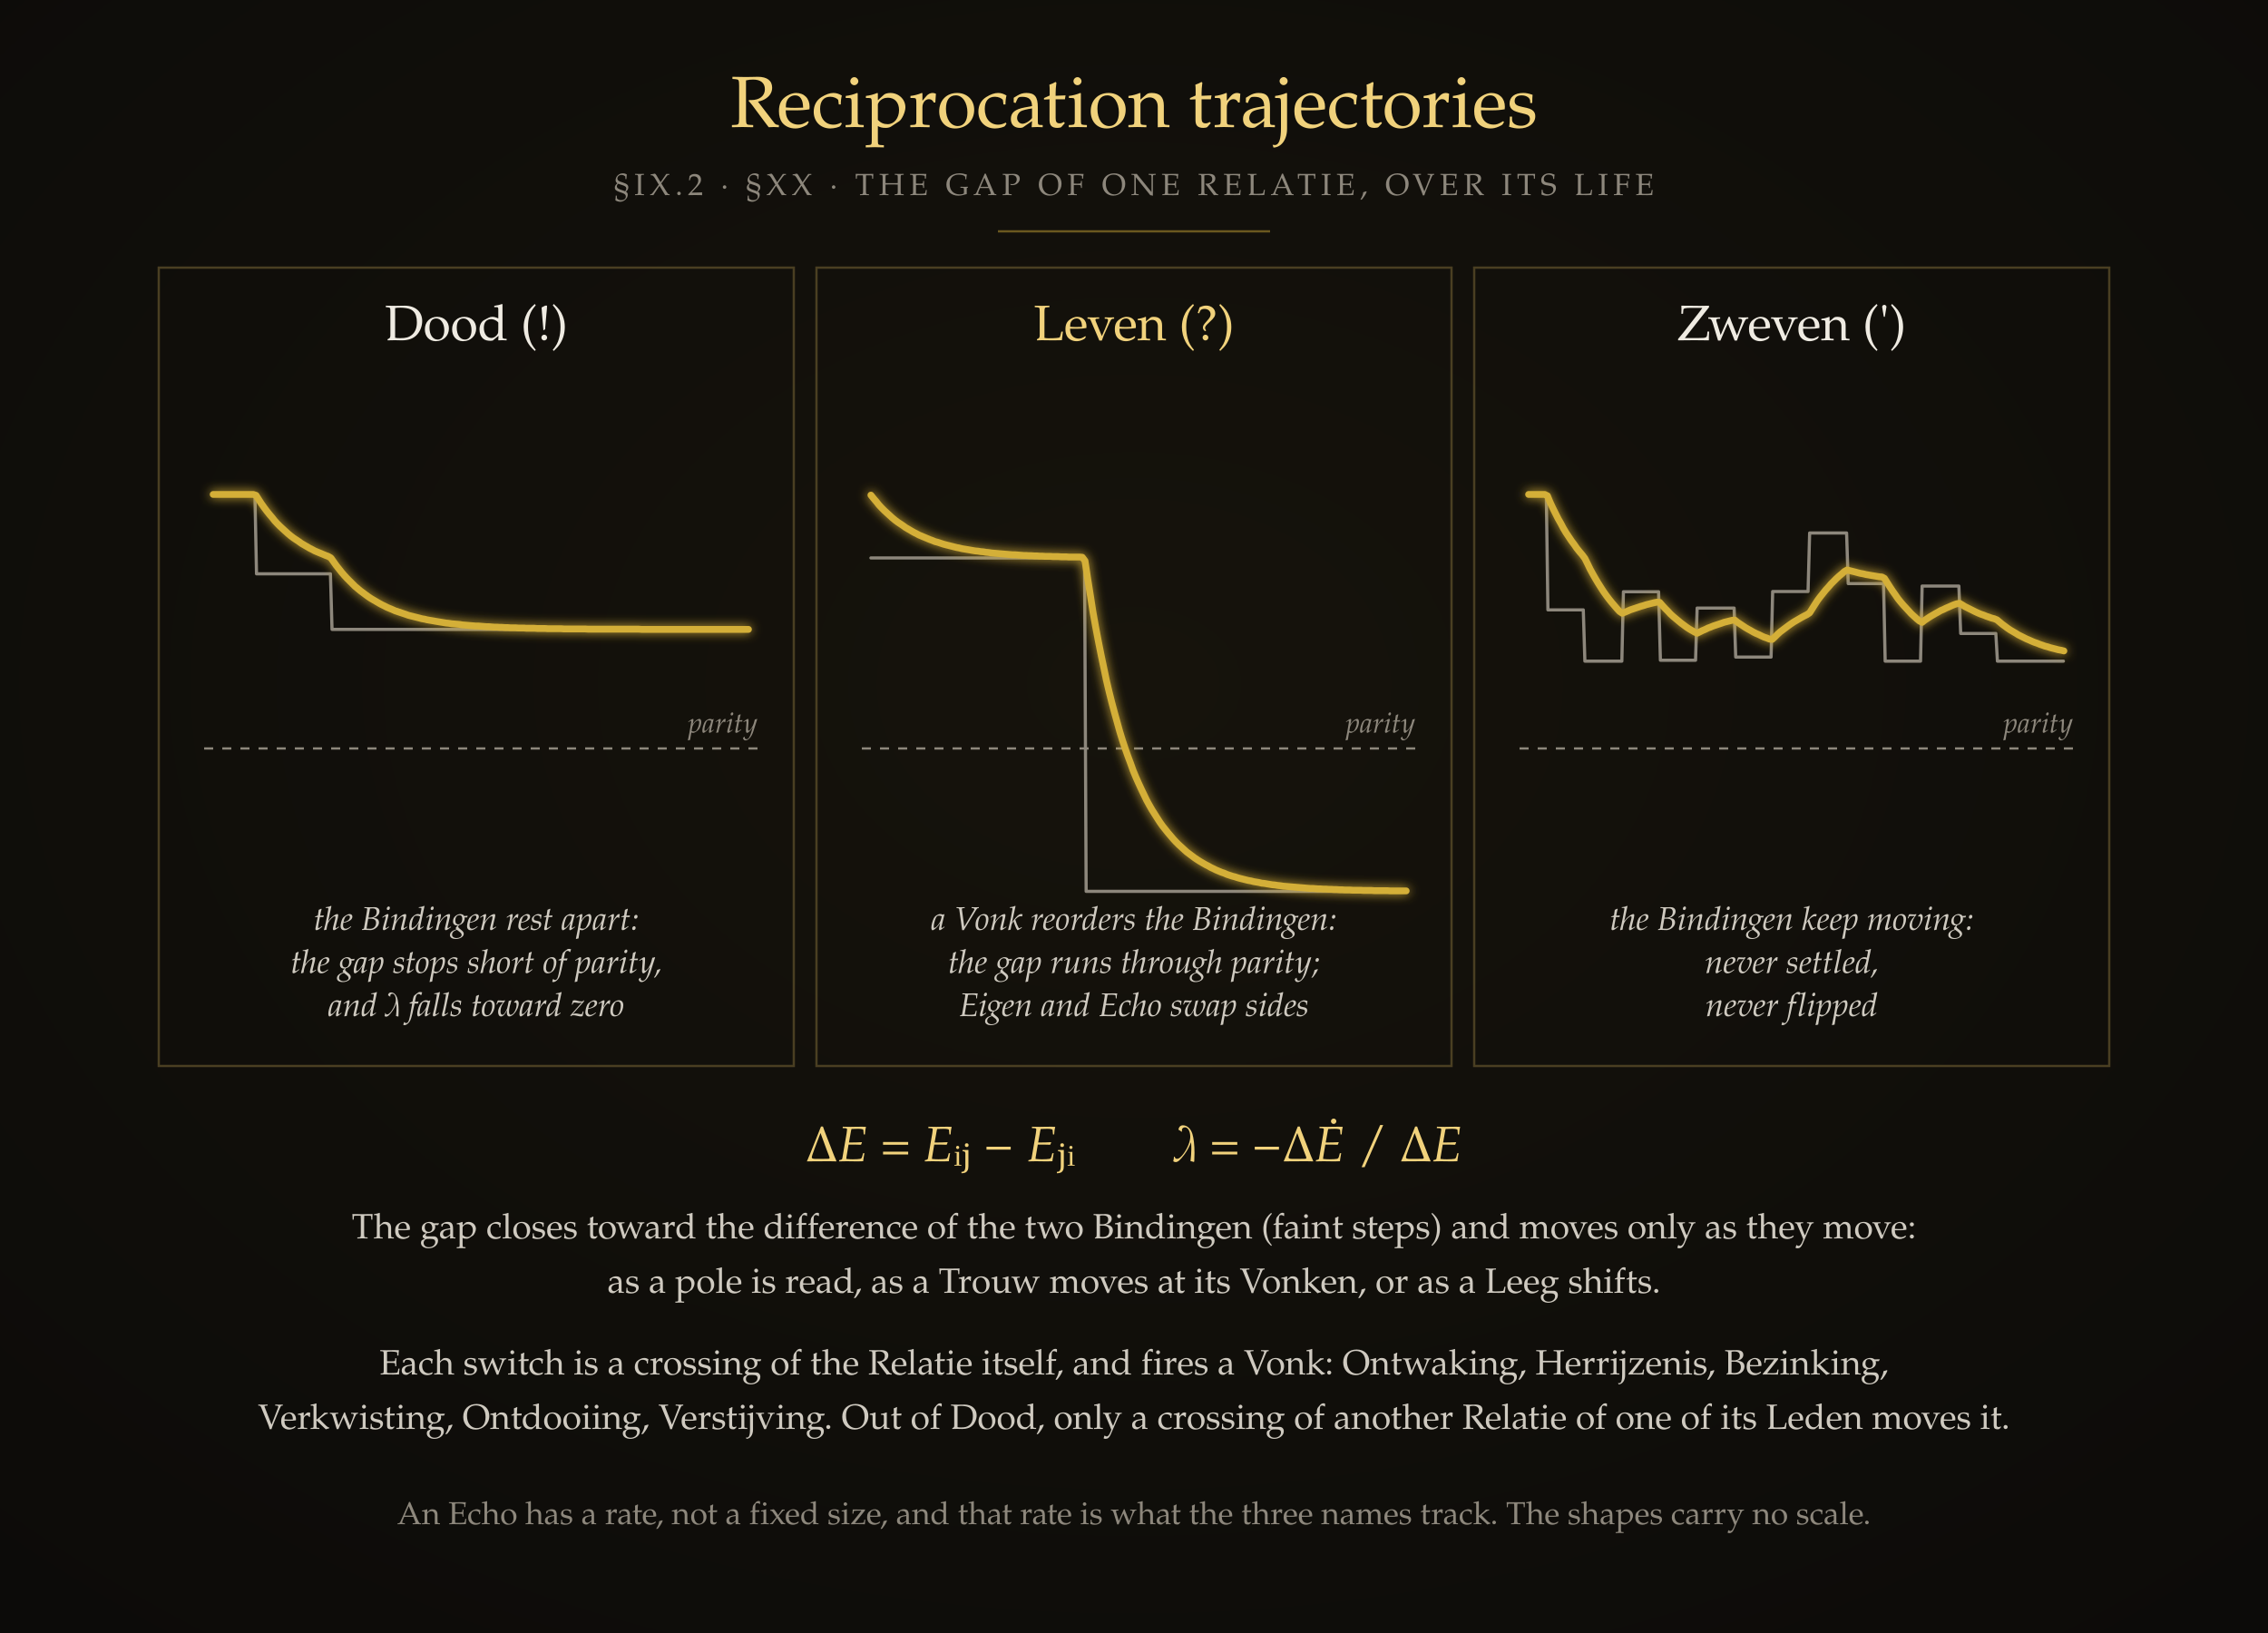
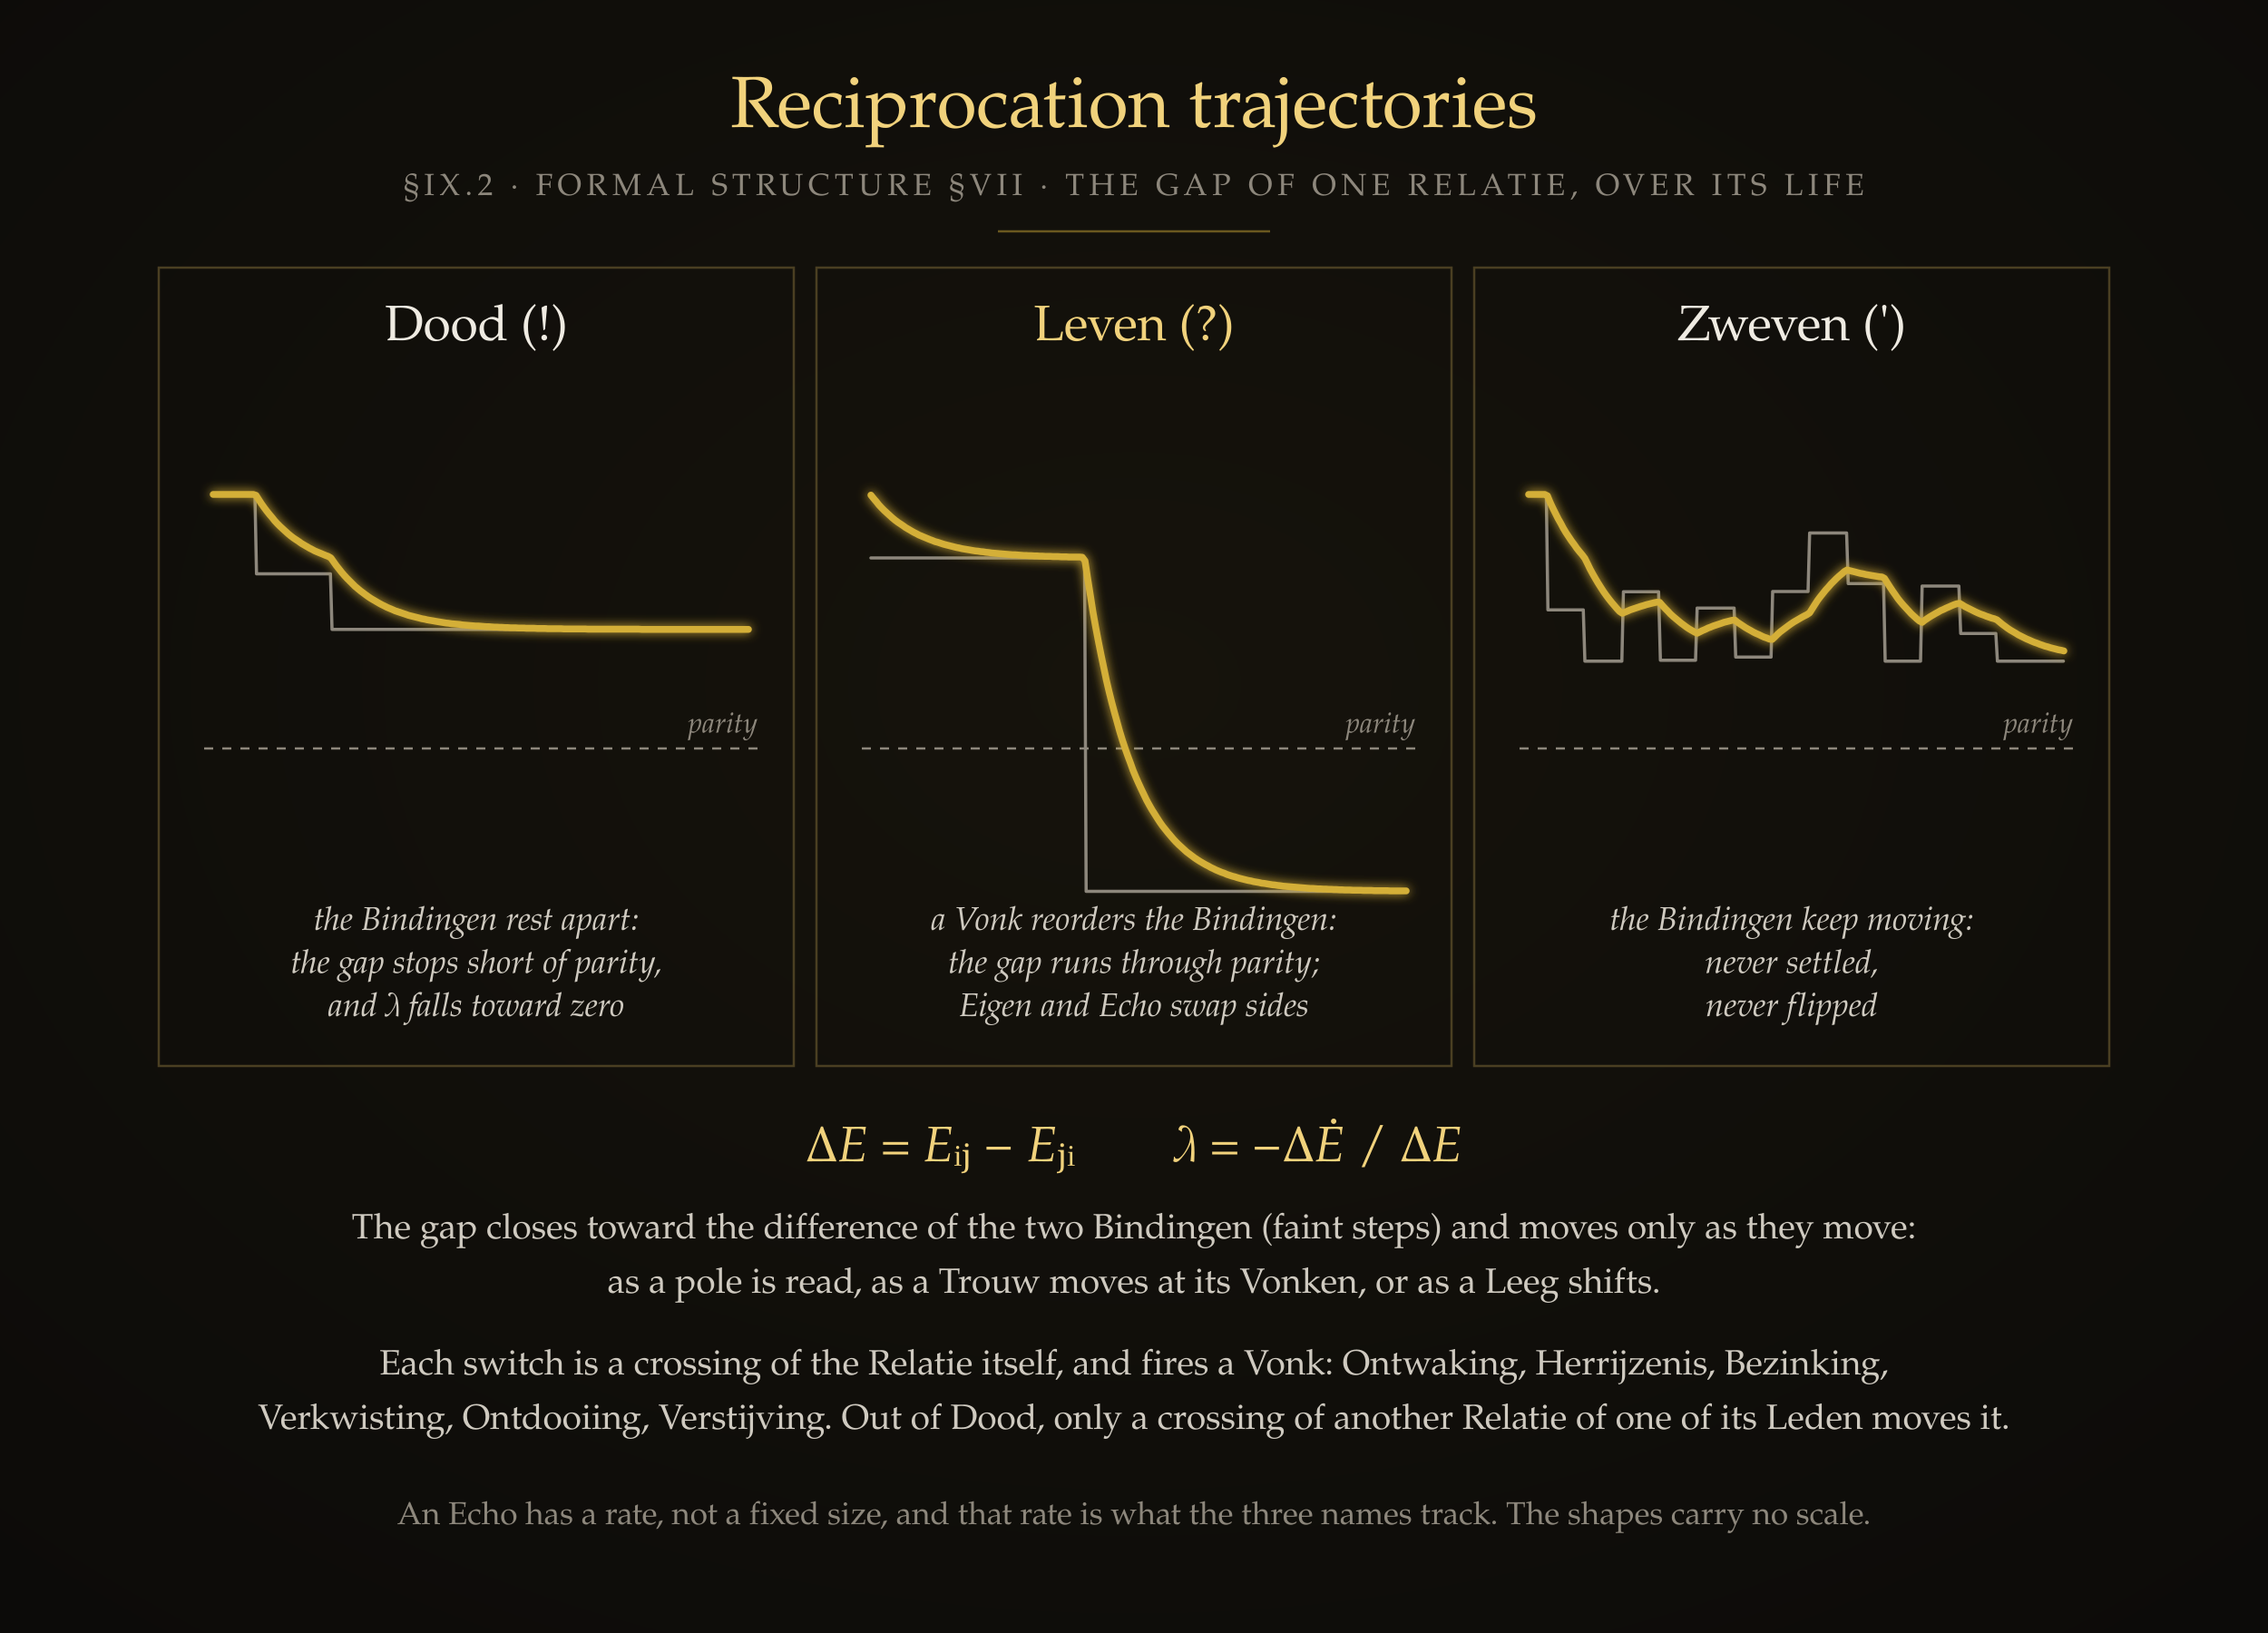
<svg xmlns="http://www.w3.org/2000/svg" viewBox="0 0 1000 720" role="img" aria-labelledby="title" aria-describedby="desc" font-family="'Iowan Old Style','Palatino Linotype',Palatino,Georgia,'Times New Roman',serif">
  <defs>
    <filter id="glow" filterUnits="userSpaceOnUse" x="0" y="0" width="1000" height="720">
      <feGaussianBlur stdDeviation="2.4" result="blur" />
      <feMerge>
        <feMergeNode in="blur" />
        <feMergeNode in="SourceGraphic" />
      </feMerge>
    </filter>
    <radialGradient id="vignette" cx="50%" cy="42%" r="75%">
      <stop offset="0%" stop-color="#16130c" />
      <stop offset="100%" stop-color="#0c0b09" />
    </radialGradient>
    <marker id="arrowFaint" viewBox="0 0 10 10" refX="8" refY="5" markerWidth="7" markerHeight="7" orient="auto-start-reverse">
      <path d="M0,1 L9,5 L0,9 z" fill="#8d877c" />
    </marker>
    <marker id="arrowGold" viewBox="0 0 10 10" refX="8" refY="5" markerWidth="7" markerHeight="7" orient="auto-start-reverse">
      <path d="M0,1 L9,5 L0,9 z" fill="#f1d27c" />
    </marker>
    <marker id="arrowDim" viewBox="0 0 10 10" refX="8" refY="5" markerWidth="7" markerHeight="7" orient="auto-start-reverse">
      <path d="M0,1 L9,5 L0,9 z" fill="#cfcac0" />
    </marker>
  </defs>
  <rect width="1000" height="720" fill="url(#vignette)" />
  <text x="500.0" y="56.0" font-size="32" fill="#f1d27c" text-anchor="middle">Reciprocation trajectories</text>
-   <text x="500.0" y="86.0" font-size="13.5" fill="#8d877c" text-anchor="middle" letter-spacing="2.2">§IX.2  ·  §XX  ·  THE GAP OF ONE RELATIE, OVER ITS LIFE</text>
+   <text x="500.0" y="86.0" font-size="13.5" fill="#8d877c" text-anchor="middle" letter-spacing="2.2">§IX.2  ·  FORMAL STRUCTURE §VII  ·  THE GAP OF ONE RELATIE, OVER ITS LIFE</text>
  <line x1="440.0" y1="102.0" x2="560.0" y2="102.0" stroke="#d4af37" stroke-width="1" opacity="0.45" />
  <rect x="70.0" y="118.0" width="280.0" height="352.0" fill="none" stroke="#4a3f22" stroke-width="1" />
  <text x="210.0" y="150.0" font-size="22" fill="#efebe2" text-anchor="middle">Dood (!)</text>
  <line x1="90.0" y1="330.0" x2="336.0" y2="330.0" stroke="#8d877c" stroke-width="1" stroke-dasharray="4 4" />
  <text x="334.0" y="323.0" font-size="12.5" fill="#8d877c" text-anchor="end" font-style="italic">parity</text>
  <path d="M94.0,218.0 L94.7,218.0 L95.4,218.0 L96.1,218.0 L96.8,218.0 L97.5,218.0 L98.2,218.0 L99.0,218.0 L99.7,218.0 L100.4,218.0 L101.1,218.0 L101.8,218.0 L102.5,218.0 L103.2,218.0 L103.9,218.0 L104.6,218.0 L105.3,218.0 L106.0,218.0 L106.7,218.0 L107.5,218.0 L108.2,218.0 L108.9,218.0 L109.6,218.0 L110.3,218.0 L111.0,218.0 L111.7,218.0 L112.4,218.0 L113.1,253.0 L113.8,253.0 L114.5,253.0 L115.2,253.0 L115.9,253.0 L116.7,253.0 L117.4,253.0 L118.1,253.0 L118.8,253.0 L119.5,253.0 L120.2,253.0 L120.9,253.0 L121.6,253.0 L122.3,253.0 L123.0,253.0 L123.7,253.0 L124.4,253.0 L125.2,253.0 L125.9,253.0 L126.6,253.0 L127.3,253.0 L128.0,253.0 L128.7,253.0 L129.4,253.0 L130.1,253.0 L130.8,253.0 L131.5,253.0 L132.2,253.0 L132.9,253.0 L133.6,253.0 L134.4,253.0 L135.1,253.0 L135.8,253.0 L136.5,253.0 L137.2,253.0 L137.9,253.0 L138.6,253.0 L139.3,253.0 L140.0,253.0 L140.7,253.0 L141.4,253.0 L142.1,253.0 L142.9,253.0 L143.6,253.0 L144.3,253.0 L145.0,253.0 L145.7,253.0 L146.4,277.5 L147.1,277.5 L147.8,277.5 L148.5,277.5 L149.2,277.5 L149.9,277.5 L150.6,277.5 L151.3,277.5 L152.1,277.5 L152.8,277.5 L153.5,277.5 L154.2,277.5 L154.9,277.5 L155.6,277.5 L156.3,277.5 L157.0,277.5 L157.7,277.5 L158.4,277.5 L159.1,277.5 L159.8,277.5 L160.6,277.5 L161.3,277.5 L162.0,277.5 L162.7,277.5 L163.4,277.5 L164.1,277.5 L164.8,277.5 L165.5,277.5 L166.2,277.5 L166.9,277.5 L167.6,277.5 L168.3,277.5 L169.0,277.5 L169.8,277.5 L170.5,277.5 L171.2,277.5 L171.9,277.5 L172.6,277.5 L173.3,277.5 L174.0,277.5 L174.7,277.5 L175.4,277.5 L176.1,277.5 L176.8,277.5 L177.5,277.5 L178.3,277.5 L179.0,277.5 L179.7,277.5 L180.4,277.5 L181.1,277.5 L181.8,277.5 L182.5,277.5 L183.2,277.5 L183.9,277.5 L184.6,277.5 L185.3,277.5 L186.0,277.5 L186.7,277.5 L187.5,277.5 L188.2,277.5 L188.9,277.5 L189.6,277.5 L190.3,277.5 L191.0,277.5 L191.7,277.5 L192.4,277.5 L193.1,277.5 L193.8,277.5 L194.5,277.5 L195.2,277.5 L196.0,277.5 L196.7,277.5 L197.4,277.5 L198.1,277.5 L198.8,277.5 L199.5,277.5 L200.2,277.5 L200.9,277.5 L201.6,277.5 L202.3,277.5 L203.0,277.5 L203.7,277.5 L204.4,277.5 L205.2,277.5 L205.9,277.5 L206.6,277.5 L207.3,277.5 L208.0,277.5 L208.7,277.5 L209.4,277.5 L210.1,277.5 L210.8,277.5 L211.5,277.5 L212.2,277.5 L212.9,277.5 L213.7,277.5 L214.4,277.5 L215.1,277.5 L215.8,277.5 L216.5,277.5 L217.2,277.5 L217.9,277.5 L218.6,277.5 L219.3,277.5 L220.0,277.5 L220.7,277.5 L221.4,277.5 L222.1,277.5 L222.9,277.5 L223.6,277.5 L224.3,277.5 L225.0,277.5 L225.7,277.5 L226.4,277.5 L227.1,277.5 L227.8,277.5 L228.5,277.5 L229.2,277.5 L229.9,277.5 L230.6,277.5 L231.4,277.5 L232.1,277.5 L232.8,277.5 L233.5,277.5 L234.2,277.5 L234.9,277.5 L235.6,277.5 L236.3,277.5 L237.0,277.5 L237.7,277.5 L238.4,277.5 L239.1,277.5 L239.8,277.5 L240.6,277.5 L241.3,277.5 L242.0,277.5 L242.7,277.5 L243.4,277.5 L244.1,277.5 L244.8,277.5 L245.5,277.5 L246.2,277.5 L246.9,277.5 L247.6,277.5 L248.3,277.5 L249.1,277.5 L249.8,277.5 L250.5,277.5 L251.2,277.5 L251.9,277.5 L252.6,277.5 L253.3,277.5 L254.0,277.5 L254.7,277.5 L255.4,277.5 L256.1,277.5 L256.8,277.5 L257.5,277.5 L258.3,277.5 L259.0,277.5 L259.7,277.5 L260.4,277.5 L261.1,277.5 L261.8,277.5 L262.5,277.5 L263.2,277.5 L263.9,277.5 L264.6,277.5 L265.3,277.5 L266.0,277.5 L266.8,277.5 L267.5,277.5 L268.2,277.5 L268.9,277.5 L269.6,277.5 L270.3,277.5 L271.0,277.5 L271.7,277.5 L272.4,277.5 L273.1,277.5 L273.8,277.5 L274.5,277.5 L275.2,277.5 L276.0,277.5 L276.7,277.5 L277.4,277.5 L278.1,277.5 L278.8,277.5 L279.5,277.5 L280.2,277.5 L280.9,277.5 L281.6,277.5 L282.3,277.5 L283.0,277.5 L283.7,277.5 L284.5,277.5 L285.2,277.5 L285.9,277.5 L286.6,277.5 L287.3,277.5 L288.0,277.5 L288.7,277.5 L289.4,277.5 L290.1,277.5 L290.8,277.5 L291.5,277.5 L292.2,277.5 L292.9,277.5 L293.7,277.5 L294.4,277.5 L295.1,277.5 L295.8,277.5 L296.5,277.5 L297.2,277.5 L297.9,277.5 L298.6,277.5 L299.3,277.5 L300.0,277.5 L300.7,277.5 L301.4,277.5 L302.2,277.5 L302.9,277.5 L303.6,277.5 L304.3,277.5 L305.0,277.5 L305.7,277.5 L306.4,277.5 L307.1,277.5 L307.8,277.5 L308.5,277.5 L309.2,277.5 L309.9,277.5 L310.6,277.5 L311.4,277.5 L312.1,277.5 L312.8,277.5 L313.5,277.5 L314.2,277.5 L314.9,277.5 L315.6,277.5 L316.3,277.5 L317.0,277.5 L317.7,277.5 L318.4,277.5 L319.1,277.5 L319.9,277.5 L320.6,277.5 L321.3,277.5 L322.0,277.5 L322.7,277.5 L323.4,277.5 L324.1,277.5 L324.8,277.5 L325.5,277.5 L326.2,277.5 L326.9,277.5 L327.6,277.5 L328.3,277.5 L329.1,277.5 L329.8,277.5" fill="none" stroke="#8d877c" stroke-width="1.4" stroke-linecap="round" stroke-linejoin="round" />
  <path d="M94.0,218.0 L95.2,218.0 L96.4,218.0 L97.5,218.0 L98.7,218.0 L99.9,218.0 L101.1,218.0 L102.3,218.0 L103.4,218.0 L104.6,218.0 L105.8,218.0 L107.0,218.0 L108.2,218.0 L109.3,218.0 L110.5,218.0 L111.7,218.0 L112.9,218.4 L114.1,220.3 L115.2,222.0 L116.4,223.7 L117.6,225.3 L118.8,226.8 L120.0,228.2 L121.1,229.6 L122.3,230.9 L123.5,232.1 L124.7,233.2 L125.9,234.3 L127.0,235.3 L128.2,236.3 L129.4,237.2 L130.6,238.0 L131.8,238.8 L132.9,239.6 L134.1,240.3 L135.3,241.0 L136.5,241.7 L137.7,242.3 L138.8,242.9 L140.0,243.4 L141.2,243.9 L142.4,244.4 L143.6,244.9 L144.7,245.3 L145.9,246.0 L147.1,247.7 L148.3,249.4 L149.5,250.9 L150.6,252.3 L151.8,253.7 L153.0,255.0 L154.2,256.2 L155.4,257.4 L156.5,258.5 L157.7,259.5 L158.9,260.5 L160.1,261.4 L161.3,262.3 L162.4,263.1 L163.6,263.9 L164.8,264.6 L166.0,265.3 L167.2,266.0 L168.3,266.6 L169.5,267.2 L170.7,267.8 L171.9,268.3 L173.1,268.8 L174.2,269.3 L175.4,269.7 L176.6,270.1 L177.8,270.5 L179.0,270.9 L180.1,271.3 L181.3,271.6 L182.5,271.9 L183.7,272.2 L184.9,272.5 L186.0,272.8 L187.2,273.0 L188.4,273.3 L189.6,273.5 L190.8,273.7 L191.9,273.9 L193.1,274.1 L194.3,274.3 L195.5,274.5 L196.7,274.7 L197.8,274.8 L199.0,275.0 L200.2,275.1 L201.4,275.2 L202.6,275.3 L203.7,275.5 L204.9,275.6 L206.1,275.7 L207.3,275.8 L208.5,275.9 L209.6,276.0 L210.8,276.0 L212.0,276.1 L213.2,276.2 L214.4,276.3 L215.5,276.3 L216.7,276.4 L217.9,276.5 L219.1,276.5 L220.3,276.6 L221.4,276.6 L222.6,276.7 L223.8,276.7 L225.0,276.8 L226.2,276.8 L227.3,276.8 L228.5,276.9 L229.7,276.9 L230.9,276.9 L232.1,277.0 L233.2,277.0 L234.4,277.0 L235.6,277.0 L236.8,277.1 L238.0,277.1 L239.1,277.1 L240.3,277.1 L241.5,277.2 L242.7,277.2 L243.9,277.2 L245.0,277.2 L246.2,277.2 L247.4,277.2 L248.6,277.3 L249.8,277.3 L250.9,277.3 L252.1,277.3 L253.3,277.3 L254.5,277.3 L255.7,277.3 L256.8,277.3 L258.0,277.3 L259.2,277.4 L260.4,277.4 L261.6,277.4 L262.7,277.4 L263.9,277.4 L265.1,277.4 L266.3,277.4 L267.5,277.4 L268.6,277.4 L269.8,277.4 L271.0,277.4 L272.2,277.4 L273.4,277.4 L274.5,277.4 L275.7,277.4 L276.9,277.4 L278.1,277.4 L279.3,277.4 L280.4,277.4 L281.6,277.4 L282.8,277.5 L284.0,277.5 L285.2,277.5 L286.3,277.5 L287.5,277.5 L288.7,277.5 L289.9,277.5 L291.1,277.5 L292.2,277.5 L293.4,277.5 L294.6,277.5 L295.8,277.5 L297.0,277.5 L298.1,277.5 L299.3,277.5 L300.5,277.5 L301.7,277.5 L302.9,277.5 L304.0,277.5 L305.2,277.5 L306.4,277.5 L307.6,277.5 L308.8,277.5 L309.9,277.5 L311.1,277.5 L312.3,277.5 L313.5,277.5 L314.7,277.5 L315.8,277.5 L317.0,277.5 L318.2,277.5 L319.4,277.5 L320.6,277.5 L321.7,277.5 L322.9,277.5 L324.1,277.5 L325.3,277.5 L326.5,277.5 L327.6,277.5 L328.8,277.5 L330.0,277.5" fill="none" stroke="#d4af37" stroke-width="3" stroke-linecap="round" stroke-linejoin="round" filter="url(#glow)" />
  <text x="210.0" y="410.0" font-size="14.5" fill="#cfcac0" text-anchor="middle" font-style="italic">the Bindingen rest apart:</text>
  <text x="210.0" y="429.0" font-size="14.5" fill="#cfcac0" text-anchor="middle" font-style="italic">the gap stops short of parity,</text>
  <text x="210.0" y="448.0" font-size="14.5" fill="#cfcac0" text-anchor="middle" font-style="italic">and λ falls toward zero</text>
  <rect x="360.0" y="118.0" width="280.0" height="352.0" fill="none" stroke="#4a3f22" stroke-width="1" />
  <text x="500.0" y="150.0" font-size="22" fill="#f1d27c" text-anchor="middle">Leven (?)</text>
  <line x1="380.0" y1="330.0" x2="626.0" y2="330.0" stroke="#8d877c" stroke-width="1" stroke-dasharray="4 4" />
  <text x="624.0" y="323.0" font-size="12.5" fill="#8d877c" text-anchor="end" font-style="italic">parity</text>
  <path d="M384.0,246.0 L384.7,246.0 L385.4,246.0 L386.1,246.0 L386.8,246.0 L387.5,246.0 L388.2,246.0 L389.0,246.0 L389.7,246.0 L390.4,246.0 L391.1,246.0 L391.8,246.0 L392.5,246.0 L393.2,246.0 L393.9,246.0 L394.6,246.0 L395.3,246.0 L396.0,246.0 L396.7,246.0 L397.5,246.0 L398.2,246.0 L398.9,246.0 L399.6,246.0 L400.3,246.0 L401.0,246.0 L401.7,246.0 L402.4,246.0 L403.1,246.0 L403.8,246.0 L404.5,246.0 L405.2,246.0 L405.9,246.0 L406.7,246.0 L407.4,246.0 L408.1,246.0 L408.8,246.0 L409.5,246.0 L410.2,246.0 L410.9,246.0 L411.6,246.0 L412.3,246.0 L413.0,246.0 L413.7,246.0 L414.4,246.0 L415.2,246.0 L415.9,246.0 L416.6,246.0 L417.3,246.0 L418.0,246.0 L418.7,246.0 L419.4,246.0 L420.1,246.0 L420.8,246.0 L421.5,246.0 L422.2,246.0 L422.9,246.0 L423.6,246.0 L424.4,246.0 L425.1,246.0 L425.8,246.0 L426.5,246.0 L427.2,246.0 L427.9,246.0 L428.6,246.0 L429.3,246.0 L430.0,246.0 L430.7,246.0 L431.4,246.0 L432.1,246.0 L432.9,246.0 L433.6,246.0 L434.3,246.0 L435.0,246.0 L435.7,246.0 L436.4,246.0 L437.1,246.0 L437.8,246.0 L438.5,246.0 L439.2,246.0 L439.9,246.0 L440.6,246.0 L441.3,246.0 L442.1,246.0 L442.8,246.0 L443.5,246.0 L444.2,246.0 L444.9,246.0 L445.6,246.0 L446.3,246.0 L447.0,246.0 L447.7,246.0 L448.4,246.0 L449.1,246.0 L449.8,246.0 L450.6,246.0 L451.3,246.0 L452.0,246.0 L452.7,246.0 L453.4,246.0 L454.1,246.0 L454.8,246.0 L455.5,246.0 L456.2,246.0 L456.9,246.0 L457.6,246.0 L458.3,246.0 L459.0,246.0 L459.8,246.0 L460.5,246.0 L461.2,246.0 L461.9,246.0 L462.6,246.0 L463.3,246.0 L464.0,246.0 L464.7,246.0 L465.4,246.0 L466.1,246.0 L466.8,246.0 L467.5,246.0 L468.3,246.0 L469.0,246.0 L469.7,246.0 L470.4,246.0 L471.1,246.0 L471.8,246.0 L472.5,246.0 L473.2,246.0 L473.9,246.0 L474.6,246.0 L475.3,246.0 L476.0,246.0 L476.7,246.0 L477.5,246.0 L478.2,246.0 L478.9,393.0 L479.6,393.0 L480.3,393.0 L481.0,393.0 L481.7,393.0 L482.4,393.0 L483.1,393.0 L483.8,393.0 L484.5,393.0 L485.2,393.0 L486.0,393.0 L486.7,393.0 L487.4,393.0 L488.1,393.0 L488.8,393.0 L489.5,393.0 L490.2,393.0 L490.9,393.0 L491.6,393.0 L492.3,393.0 L493.0,393.0 L493.7,393.0 L494.4,393.0 L495.2,393.0 L495.9,393.0 L496.6,393.0 L497.3,393.0 L498.0,393.0 L498.7,393.0 L499.4,393.0 L500.1,393.0 L500.8,393.0 L501.5,393.0 L502.2,393.0 L502.9,393.0 L503.7,393.0 L504.4,393.0 L505.1,393.0 L505.8,393.0 L506.5,393.0 L507.2,393.0 L507.9,393.0 L508.6,393.0 L509.3,393.0 L510.0,393.0 L510.7,393.0 L511.4,393.0 L512.1,393.0 L512.9,393.0 L513.6,393.0 L514.3,393.0 L515.0,393.0 L515.7,393.0 L516.4,393.0 L517.1,393.0 L517.8,393.0 L518.5,393.0 L519.2,393.0 L519.9,393.0 L520.6,393.0 L521.4,393.0 L522.1,393.0 L522.8,393.0 L523.5,393.0 L524.2,393.0 L524.9,393.0 L525.6,393.0 L526.3,393.0 L527.0,393.0 L527.7,393.0 L528.4,393.0 L529.1,393.0 L529.8,393.0 L530.6,393.0 L531.3,393.0 L532.0,393.0 L532.7,393.0 L533.4,393.0 L534.1,393.0 L534.8,393.0 L535.5,393.0 L536.2,393.0 L536.9,393.0 L537.6,393.0 L538.3,393.0 L539.1,393.0 L539.8,393.0 L540.5,393.0 L541.2,393.0 L541.9,393.0 L542.6,393.0 L543.3,393.0 L544.0,393.0 L544.7,393.0 L545.4,393.0 L546.1,393.0 L546.8,393.0 L547.5,393.0 L548.3,393.0 L549.0,393.0 L549.7,393.0 L550.4,393.0 L551.1,393.0 L551.8,393.0 L552.5,393.0 L553.2,393.0 L553.9,393.0 L554.6,393.0 L555.3,393.0 L556.0,393.0 L556.8,393.0 L557.5,393.0 L558.2,393.0 L558.9,393.0 L559.6,393.0 L560.3,393.0 L561.0,393.0 L561.7,393.0 L562.4,393.0 L563.1,393.0 L563.8,393.0 L564.5,393.0 L565.2,393.0 L566.0,393.0 L566.7,393.0 L567.4,393.0 L568.1,393.0 L568.8,393.0 L569.5,393.0 L570.2,393.0 L570.9,393.0 L571.6,393.0 L572.3,393.0 L573.0,393.0 L573.7,393.0 L574.5,393.0 L575.2,393.0 L575.9,393.0 L576.6,393.0 L577.3,393.0 L578.0,393.0 L578.7,393.0 L579.4,393.0 L580.1,393.0 L580.8,393.0 L581.5,393.0 L582.2,393.0 L582.9,393.0 L583.7,393.0 L584.4,393.0 L585.1,393.0 L585.8,393.0 L586.5,393.0 L587.2,393.0 L587.9,393.0 L588.6,393.0 L589.3,393.0 L590.0,393.0 L590.7,393.0 L591.4,393.0 L592.2,393.0 L592.9,393.0 L593.6,393.0 L594.3,393.0 L595.0,393.0 L595.7,393.0 L596.4,393.0 L597.1,393.0 L597.8,393.0 L598.5,393.0 L599.2,393.0 L599.9,393.0 L600.6,393.0 L601.4,393.0 L602.1,393.0 L602.8,393.0 L603.5,393.0 L604.2,393.0 L604.9,393.0 L605.6,393.0 L606.3,393.0 L607.0,393.0 L607.7,393.0 L608.4,393.0 L609.1,393.0 L609.9,393.0 L610.6,393.0 L611.3,393.0 L612.0,393.0 L612.7,393.0 L613.4,393.0 L614.1,393.0 L614.8,393.0 L615.5,393.0 L616.2,393.0 L616.9,393.0 L617.6,393.0 L618.3,393.0 L619.1,393.0 L619.8,393.0" fill="none" stroke="#8d877c" stroke-width="1.4" stroke-linecap="round" stroke-linejoin="round" />
  <path d="M384.0,218.3 L385.2,219.8 L386.4,221.2 L387.5,222.6 L388.7,223.9 L389.9,225.1 L391.1,226.2 L392.3,227.3 L393.4,228.3 L394.6,229.3 L395.8,230.2 L397.0,231.0 L398.2,231.8 L399.3,232.6 L400.5,233.3 L401.7,234.0 L402.9,234.7 L404.1,235.3 L405.2,235.9 L406.4,236.4 L407.6,236.9 L408.8,237.4 L410.0,237.9 L411.1,238.3 L412.3,238.8 L413.5,239.1 L414.7,239.5 L415.9,239.9 L417.0,240.2 L418.2,240.5 L419.4,240.8 L420.6,241.1 L421.8,241.4 L422.9,241.6 L424.1,241.9 L425.3,242.1 L426.5,242.3 L427.7,242.5 L428.8,242.7 L430.0,242.9 L431.2,243.0 L432.4,243.2 L433.6,243.3 L434.7,243.5 L435.9,243.6 L437.1,243.8 L438.3,243.9 L439.5,244.0 L440.6,244.1 L441.8,244.2 L443.0,244.3 L444.2,244.4 L445.4,244.5 L446.5,244.6 L447.7,244.6 L448.9,244.7 L450.1,244.8 L451.3,244.9 L452.4,244.9 L453.6,245.0 L454.8,245.0 L456.0,245.1 L457.2,245.1 L458.3,245.2 L459.5,245.2 L460.7,245.3 L461.9,245.3 L463.1,245.3 L464.2,245.4 L465.4,245.4 L466.6,245.4 L467.8,245.5 L469.0,245.5 L470.1,245.5 L471.3,245.6 L472.5,245.6 L473.7,245.6 L474.9,245.6 L476.0,245.6 L477.2,245.7 L478.4,247.3 L479.6,255.2 L480.8,262.7 L481.9,269.8 L483.1,276.5 L484.3,282.8 L485.5,288.8 L486.7,294.5 L487.8,299.8 L489.0,304.9 L490.2,309.7 L491.4,314.2 L492.6,318.5 L493.7,322.5 L494.9,326.4 L496.1,330.0 L497.3,333.4 L498.5,336.6 L499.6,339.7 L500.8,342.6 L502.0,345.3 L503.2,347.9 L504.4,350.4 L505.5,352.7 L506.7,354.9 L507.9,357.0 L509.1,358.9 L510.3,360.8 L511.4,362.5 L512.6,364.2 L513.8,365.7 L515.0,367.2 L516.2,368.6 L517.3,369.9 L518.5,371.2 L519.7,372.4 L520.9,373.5 L522.1,374.6 L523.2,375.6 L524.4,376.5 L525.6,377.4 L526.8,378.3 L528.0,379.1 L529.1,379.8 L530.3,380.5 L531.5,381.2 L532.7,381.8 L533.9,382.5 L535.0,383.0 L536.2,383.6 L537.4,384.1 L538.6,384.6 L539.8,385.0 L540.9,385.5 L542.1,385.9 L543.3,386.3 L544.5,386.6 L545.7,387.0 L546.8,387.3 L548.0,387.6 L549.2,387.9 L550.4,388.2 L551.6,388.4 L552.7,388.7 L553.9,388.9 L555.1,389.1 L556.3,389.4 L557.5,389.5 L558.6,389.7 L559.8,389.9 L561.0,390.1 L562.2,390.2 L563.4,390.4 L564.5,390.5 L565.7,390.7 L566.9,390.8 L568.1,390.9 L569.3,391.0 L570.4,391.1 L571.6,391.2 L572.8,391.3 L574.0,391.4 L575.2,391.5 L576.3,391.6 L577.5,391.7 L578.7,391.7 L579.9,391.8 L581.1,391.9 L582.2,391.9 L583.4,392.0 L584.6,392.0 L585.8,392.1 L587.0,392.1 L588.1,392.2 L589.3,392.2 L590.5,392.3 L591.7,392.3 L592.9,392.4 L594.0,392.4 L595.2,392.4 L596.4,392.5 L597.6,392.5 L598.8,392.5 L599.9,392.5 L601.1,392.6 L602.3,392.6 L603.5,392.6 L604.7,392.6 L605.8,392.7 L607.0,392.7 L608.2,392.7 L609.4,392.7 L610.6,392.7 L611.7,392.7 L612.9,392.8 L614.1,392.8 L615.3,392.8 L616.5,392.8 L617.6,392.8 L618.8,392.8 L620.0,392.8" fill="none" stroke="#d4af37" stroke-width="3" stroke-linecap="round" stroke-linejoin="round" filter="url(#glow)" />
  <text x="500.0" y="410.0" font-size="14.5" fill="#cfcac0" text-anchor="middle" font-style="italic">a Vonk reorders the Bindingen:</text>
  <text x="500.0" y="429.0" font-size="14.5" fill="#cfcac0" text-anchor="middle" font-style="italic">the gap runs through parity;</text>
  <text x="500.0" y="448.0" font-size="14.5" fill="#cfcac0" text-anchor="middle" font-style="italic">Eigen and Echo swap sides</text>
  <rect x="650.0" y="118.0" width="280.0" height="352.0" fill="none" stroke="#4a3f22" stroke-width="1" />
  <text x="790.0" y="150.0" font-size="22" fill="#efebe2" text-anchor="middle">Zweven (')</text>
  <line x1="670.0" y1="330.0" x2="916.0" y2="330.0" stroke="#8d877c" stroke-width="1" stroke-dasharray="4 4" />
  <text x="914.0" y="323.0" font-size="12.5" fill="#8d877c" text-anchor="end" font-style="italic">parity</text>
  <path d="M674.0,218.0 L674.7,218.0 L675.4,218.0 L676.1,218.0 L676.8,218.0 L677.5,218.0 L678.2,218.0 L679.0,218.0 L679.7,218.0 L680.4,218.0 L681.1,218.0 L681.8,218.0 L682.5,268.9 L683.2,268.9 L683.9,268.9 L684.6,268.9 L685.3,268.9 L686.0,268.9 L686.7,268.9 L687.5,268.9 L688.2,268.9 L688.9,268.9 L689.6,268.9 L690.3,268.9 L691.0,268.9 L691.7,268.9 L692.4,268.9 L693.1,268.9 L693.8,268.9 L694.5,268.9 L695.2,268.9 L695.9,268.9 L696.7,268.9 L697.4,268.9 L698.1,268.9 L698.8,291.5 L699.5,291.5 L700.2,291.5 L700.9,291.5 L701.6,291.5 L702.3,291.5 L703.0,291.5 L703.7,291.5 L704.4,291.5 L705.2,291.5 L705.9,291.5 L706.6,291.5 L707.3,291.5 L708.0,291.5 L708.7,291.5 L709.4,291.5 L710.1,291.5 L710.8,291.5 L711.5,291.5 L712.2,291.5 L712.9,291.5 L713.6,291.5 L714.4,291.5 L715.1,291.5 L715.8,260.9 L716.5,260.9 L717.2,260.9 L717.9,260.9 L718.6,260.9 L719.3,260.9 L720.0,260.9 L720.7,260.9 L721.4,260.9 L722.1,260.9 L722.9,260.9 L723.6,260.9 L724.3,260.9 L725.0,260.9 L725.7,260.9 L726.4,260.9 L727.1,260.9 L727.8,260.9 L728.5,260.9 L729.2,260.9 L729.9,260.9 L730.6,260.9 L731.3,260.9 L732.1,291.1 L732.8,291.1 L733.5,291.1 L734.2,291.1 L734.9,291.1 L735.6,291.1 L736.3,291.1 L737.0,291.1 L737.7,291.1 L738.4,291.1 L739.1,291.1 L739.8,291.1 L740.6,291.1 L741.3,291.1 L742.0,291.1 L742.7,291.1 L743.4,291.1 L744.1,291.1 L744.8,291.1 L745.5,291.1 L746.2,291.1 L746.9,291.1 L747.6,291.1 L748.3,268.1 L749.0,268.1 L749.8,268.1 L750.5,268.1 L751.2,268.1 L751.9,268.1 L752.6,268.1 L753.3,268.1 L754.0,268.1 L754.7,268.1 L755.4,268.1 L756.1,268.1 L756.8,268.1 L757.5,268.1 L758.3,268.1 L759.0,268.1 L759.7,268.1 L760.4,268.1 L761.1,268.1 L761.8,268.1 L762.5,268.1 L763.2,268.1 L763.9,268.1 L764.6,268.1 L765.3,289.7 L766.0,289.7 L766.7,289.7 L767.5,289.7 L768.2,289.7 L768.9,289.7 L769.6,289.7 L770.3,289.7 L771.0,289.7 L771.7,289.7 L772.4,289.7 L773.1,289.7 L773.8,289.7 L774.5,289.7 L775.2,289.7 L776.0,289.7 L776.7,289.7 L777.4,289.7 L778.1,289.7 L778.8,289.7 L779.5,289.7 L780.2,289.7 L780.9,289.7 L781.6,260.8 L782.3,260.8 L783.0,260.8 L783.7,260.8 L784.4,260.8 L785.2,260.8 L785.9,260.8 L786.6,260.8 L787.3,260.8 L788.0,260.8 L788.7,260.8 L789.4,260.8 L790.1,260.8 L790.8,260.8 L791.5,260.8 L792.2,260.8 L792.9,260.8 L793.7,260.8 L794.4,260.8 L795.1,260.8 L795.8,260.8 L796.5,260.8 L797.2,260.8 L797.9,235.0 L798.6,235.0 L799.3,235.0 L800.0,235.0 L800.7,235.0 L801.4,235.0 L802.1,235.0 L802.9,235.0 L803.6,235.0 L804.3,235.0 L805.0,235.0 L805.7,235.0 L806.4,235.0 L807.1,235.0 L807.8,235.0 L808.5,235.0 L809.2,235.0 L809.9,235.0 L810.6,235.0 L811.4,235.0 L812.1,235.0 L812.8,235.0 L813.5,235.0 L814.2,235.0 L814.9,257.3 L815.6,257.3 L816.3,257.3 L817.0,257.3 L817.7,257.3 L818.4,257.3 L819.1,257.3 L819.8,257.3 L820.6,257.3 L821.3,257.3 L822.0,257.3 L822.7,257.3 L823.4,257.3 L824.1,257.3 L824.8,257.3 L825.5,257.3 L826.2,257.3 L826.9,257.3 L827.6,257.3 L828.3,257.3 L829.1,257.3 L829.8,257.3 L830.5,257.3 L831.2,291.5 L831.9,291.5 L832.6,291.5 L833.3,291.5 L834.0,291.5 L834.7,291.5 L835.4,291.5 L836.1,291.5 L836.8,291.5 L837.5,291.5 L838.3,291.5 L839.0,291.5 L839.7,291.5 L840.4,291.5 L841.1,291.5 L841.8,291.5 L842.5,291.5 L843.2,291.5 L843.9,291.5 L844.6,291.5 L845.3,291.5 L846.0,291.5 L846.8,291.5 L847.5,258.4 L848.2,258.4 L848.9,258.4 L849.6,258.4 L850.3,258.4 L851.0,258.4 L851.7,258.4 L852.4,258.4 L853.1,258.4 L853.8,258.4 L854.5,258.4 L855.2,258.4 L856.0,258.4 L856.7,258.4 L857.4,258.4 L858.1,258.4 L858.8,258.4 L859.5,258.4 L860.2,258.4 L860.9,258.4 L861.6,258.4 L862.3,258.4 L863.0,258.4 L863.7,258.4 L864.5,279.3 L865.2,279.3 L865.9,279.3 L866.6,279.3 L867.3,279.3 L868.0,279.3 L868.7,279.3 L869.4,279.3 L870.1,279.3 L870.8,279.3 L871.5,279.3 L872.2,279.3 L872.9,279.3 L873.7,279.3 L874.4,279.3 L875.1,279.3 L875.8,279.3 L876.5,279.3 L877.2,279.3 L877.9,279.3 L878.6,279.3 L879.3,279.3 L880.0,279.3 L880.7,291.5 L881.4,291.5 L882.2,291.5 L882.9,291.5 L883.6,291.5 L884.3,291.5 L885.0,291.5 L885.7,291.5 L886.4,291.5 L887.1,291.5 L887.8,291.5 L888.5,291.5 L889.2,291.5 L889.9,291.5 L890.6,291.5 L891.4,291.5 L892.1,291.5 L892.8,291.5 L893.5,291.5 L894.2,291.5 L894.9,291.5 L895.6,291.5 L896.3,291.5 L897.0,291.5 L897.7,291.5 L898.4,291.5 L899.1,291.5 L899.9,291.5 L900.6,291.5 L901.3,291.5 L902.0,291.5 L902.7,291.5 L903.4,291.5 L904.1,291.5 L904.8,291.5 L905.5,291.5 L906.2,291.5 L906.9,291.5 L907.6,291.5 L908.3,291.5 L909.1,291.5 L909.8,291.5" fill="none" stroke="#8d877c" stroke-width="1.4" stroke-linecap="round" stroke-linejoin="round" />
  <path d="M674.0,218.0 L675.2,218.0 L676.4,218.0 L677.5,218.0 L678.7,218.0 L679.9,218.0 L681.1,218.0 L682.3,218.6 L683.4,221.3 L684.6,223.9 L685.8,226.3 L687.0,228.7 L688.2,230.8 L689.3,232.9 L690.5,234.9 L691.7,236.7 L692.9,238.5 L694.1,240.1 L695.2,241.7 L696.4,243.2 L697.6,244.6 L698.8,246.2 L700.0,248.6 L701.1,250.9 L702.3,253.1 L703.5,255.2 L704.7,257.2 L705.9,259.1 L707.0,260.8 L708.2,262.5 L709.4,264.1 L710.6,265.6 L711.8,267.0 L712.9,268.3 L714.1,269.6 L715.3,270.4 L716.5,269.9 L717.7,269.4 L718.8,268.9 L720.0,268.5 L721.2,268.1 L722.4,267.7 L723.6,267.3 L724.7,267.0 L725.9,266.6 L727.1,266.3 L728.3,266.0 L729.5,265.7 L730.6,265.5 L731.8,265.6 L733.0,267.0 L734.2,268.3 L735.4,269.5 L736.5,270.7 L737.7,271.8 L738.9,272.8 L740.1,273.8 L741.3,274.8 L742.4,275.6 L743.6,276.5 L744.8,277.3 L746.0,278.0 L747.2,278.7 L748.3,279.2 L749.5,278.6 L750.7,278.0 L751.9,277.5 L753.1,276.9 L754.2,276.5 L755.4,276.0 L756.6,275.6 L757.8,275.2 L759.0,274.8 L760.1,274.4 L761.3,274.1 L762.5,273.8 L763.7,273.5 L764.9,273.4 L766.0,274.3 L767.2,275.1 L768.4,275.9 L769.6,276.7 L770.8,277.4 L771.9,278.0 L773.1,278.7 L774.3,279.3 L775.5,279.8 L776.7,280.4 L777.8,280.9 L779.0,281.3 L780.2,281.8 L781.4,281.9 L782.6,280.8 L783.7,279.7 L784.9,278.6 L786.1,277.7 L787.3,276.8 L788.5,275.9 L789.6,275.1 L790.8,274.3 L792.0,273.6 L793.2,272.9 L794.4,272.2 L795.5,271.6 L796.7,271.0 L797.9,270.2 L799.1,268.3 L800.3,266.4 L801.4,264.7 L802.6,263.1 L803.8,261.6 L805.0,260.1 L806.2,258.8 L807.3,257.5 L808.5,256.3 L809.7,255.1 L810.9,254.0 L812.1,253.0 L813.2,252.0 L814.4,251.3 L815.6,251.6 L816.8,251.9 L818.0,252.2 L819.1,252.5 L820.3,252.8 L821.5,253.0 L822.7,253.3 L823.9,253.5 L825.0,253.7 L826.2,253.9 L827.4,254.1 L828.6,254.3 L829.8,254.4 L830.9,255.0 L832.1,256.9 L833.3,258.8 L834.5,260.6 L835.7,262.3 L836.8,263.9 L838.0,265.4 L839.2,266.8 L840.4,268.1 L841.6,269.4 L842.7,270.6 L843.9,271.7 L845.1,272.8 L846.3,273.8 L847.5,274.4 L848.6,273.5 L849.8,272.7 L851.0,271.9 L852.2,271.2 L853.4,270.5 L854.5,269.9 L855.7,269.2 L856.9,268.7 L858.1,268.1 L859.3,267.6 L860.4,267.1 L861.6,266.6 L862.8,266.2 L864.0,266.0 L865.2,266.7 L866.3,267.4 L867.5,268.0 L868.7,268.6 L869.9,269.2 L871.1,269.8 L872.2,270.3 L873.4,270.8 L874.6,271.2 L875.8,271.7 L877.0,272.1 L878.1,272.5 L879.3,272.8 L880.5,273.3 L881.7,274.3 L882.9,275.3 L884.0,276.1 L885.2,277.0 L886.4,277.8 L887.6,278.5 L888.8,279.2 L889.9,279.9 L891.1,280.5 L892.3,281.1 L893.5,281.7 L894.7,282.2 L895.8,282.7 L897.0,283.2 L898.2,283.6 L899.4,284.1 L900.6,284.5 L901.7,284.9 L902.9,285.2 L904.1,285.6 L905.3,285.9 L906.5,286.2 L907.6,286.5 L908.8,286.7 L910.0,287.0" fill="none" stroke="#d4af37" stroke-width="3" stroke-linecap="round" stroke-linejoin="round" filter="url(#glow)" />
  <text x="790.0" y="410.0" font-size="14.5" fill="#cfcac0" text-anchor="middle" font-style="italic">the Bindingen keep moving:</text>
  <text x="790.0" y="429.0" font-size="14.5" fill="#cfcac0" text-anchor="middle" font-style="italic">never settled,</text>
  <text x="790.0" y="448.0" font-size="14.5" fill="#cfcac0" text-anchor="middle" font-style="italic">never flipped</text>
  <text x="500.0" y="512.0" font-size="22" fill="#f1d27c" text-anchor="middle">Δ<tspan font-style="italic">E</tspan> = <tspan font-style="italic">E</tspan>ᵢⱼ − <tspan font-style="italic">E</tspan>ⱼᵢ  <tspan font-style="italic">λ</tspan> = −Δ<tspan font-style="italic">Ė</tspan> / Δ<tspan font-style="italic">E</tspan>
  </text>
  <text x="500.0" y="546.0" font-size="15.5" fill="#cfcac0" text-anchor="middle">The gap closes toward the difference of the two Bindingen (faint steps) and moves only as they move:</text>
  <text x="500.0" y="570.0" font-size="15.5" fill="#cfcac0" text-anchor="middle">as a pole is read, as a Trouw moves at its Vonken, or as a Leeg shifts.</text>
  <text x="500.0" y="606.0" font-size="15.5" fill="#cfcac0" text-anchor="middle">Each switch is a crossing of the Relatie itself, and fires a Vonk: Ontwaking, Herrijzenis, Bezinking,</text>
  <text x="500.0" y="630.0" font-size="15.5" fill="#cfcac0" text-anchor="middle">Verkwisting, Ontdooiing, Verstijving. Out of Dood, only a crossing of another Relatie of one of its Leden moves it.</text>
  <text x="500.0" y="672.0" font-size="14" fill="#8d877c" text-anchor="middle">An Echo has a rate, not a fixed size, and that rate is what the three names track. The shapes carry no scale.</text>
</svg>
